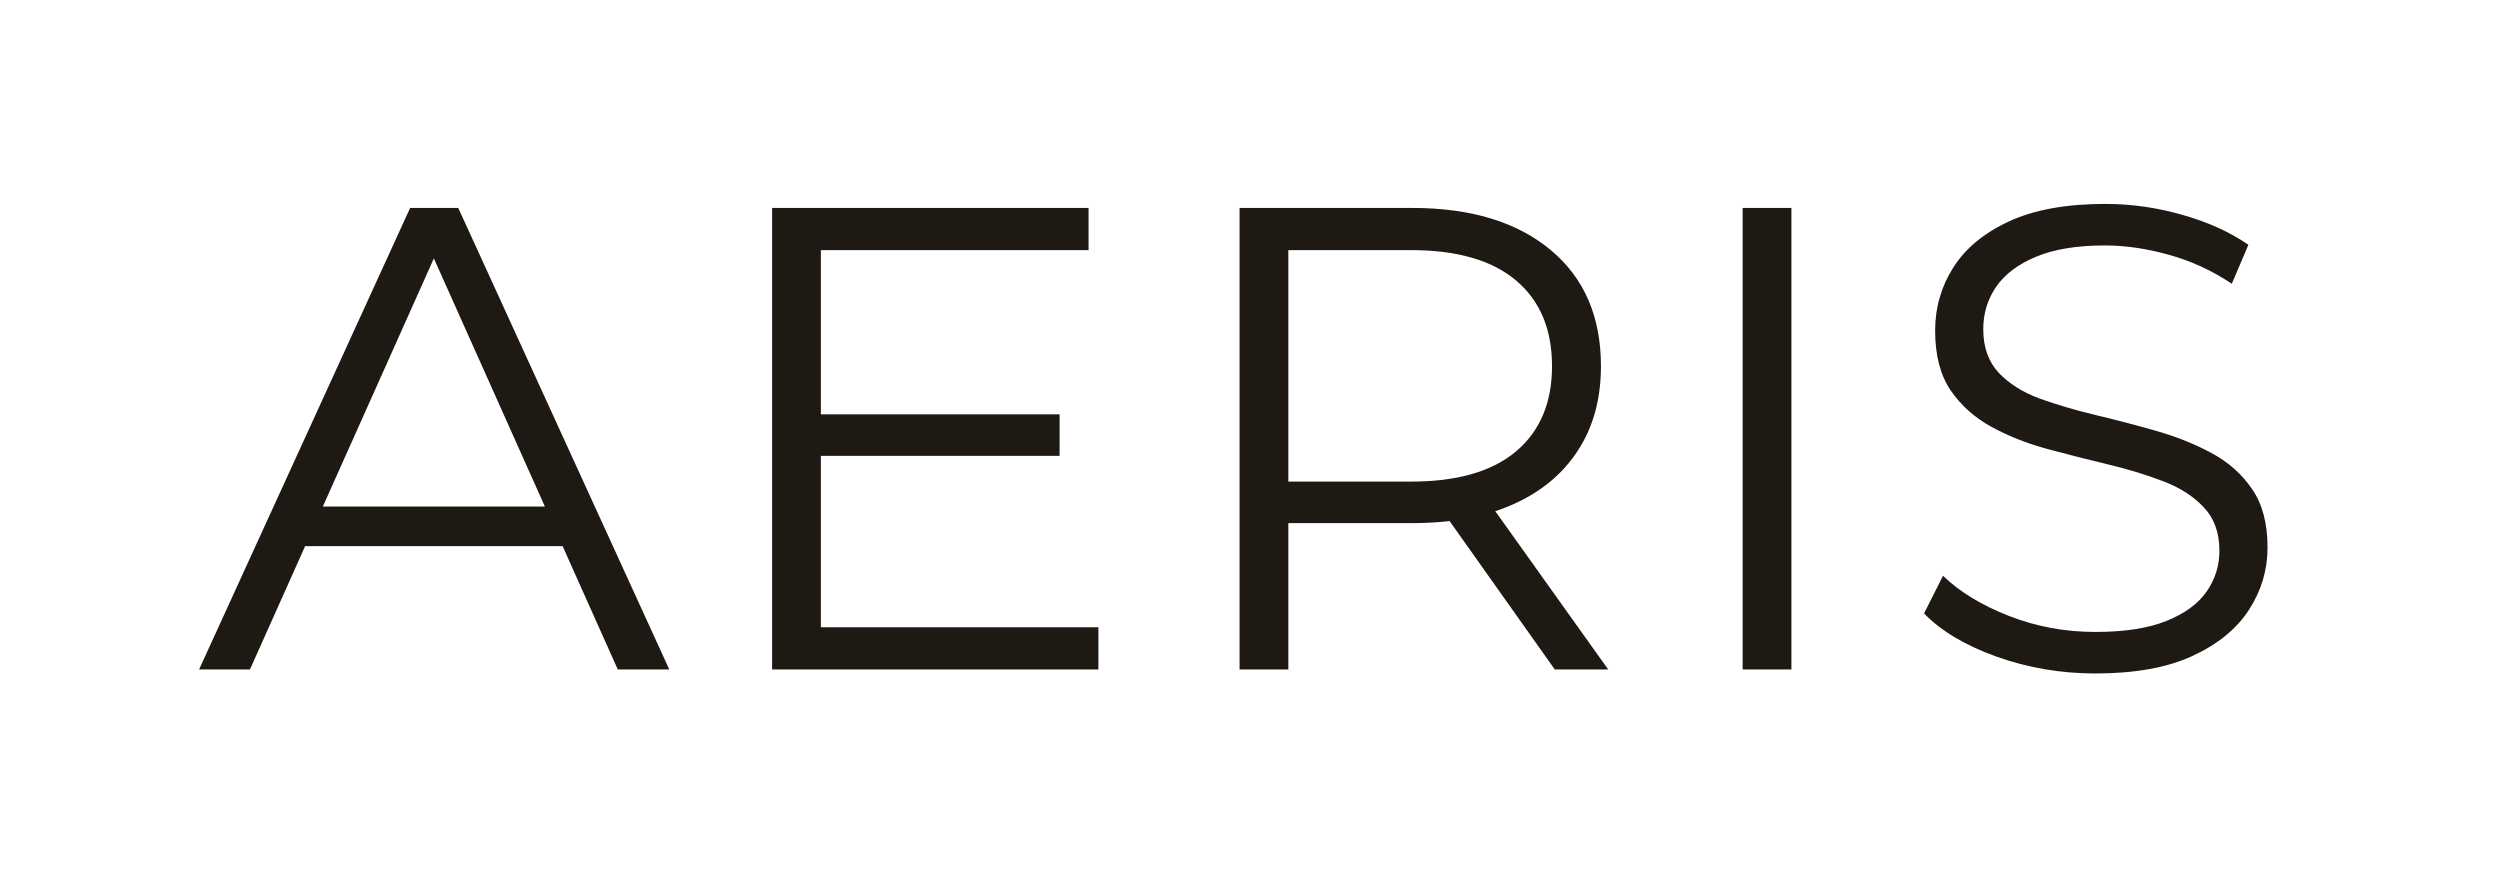
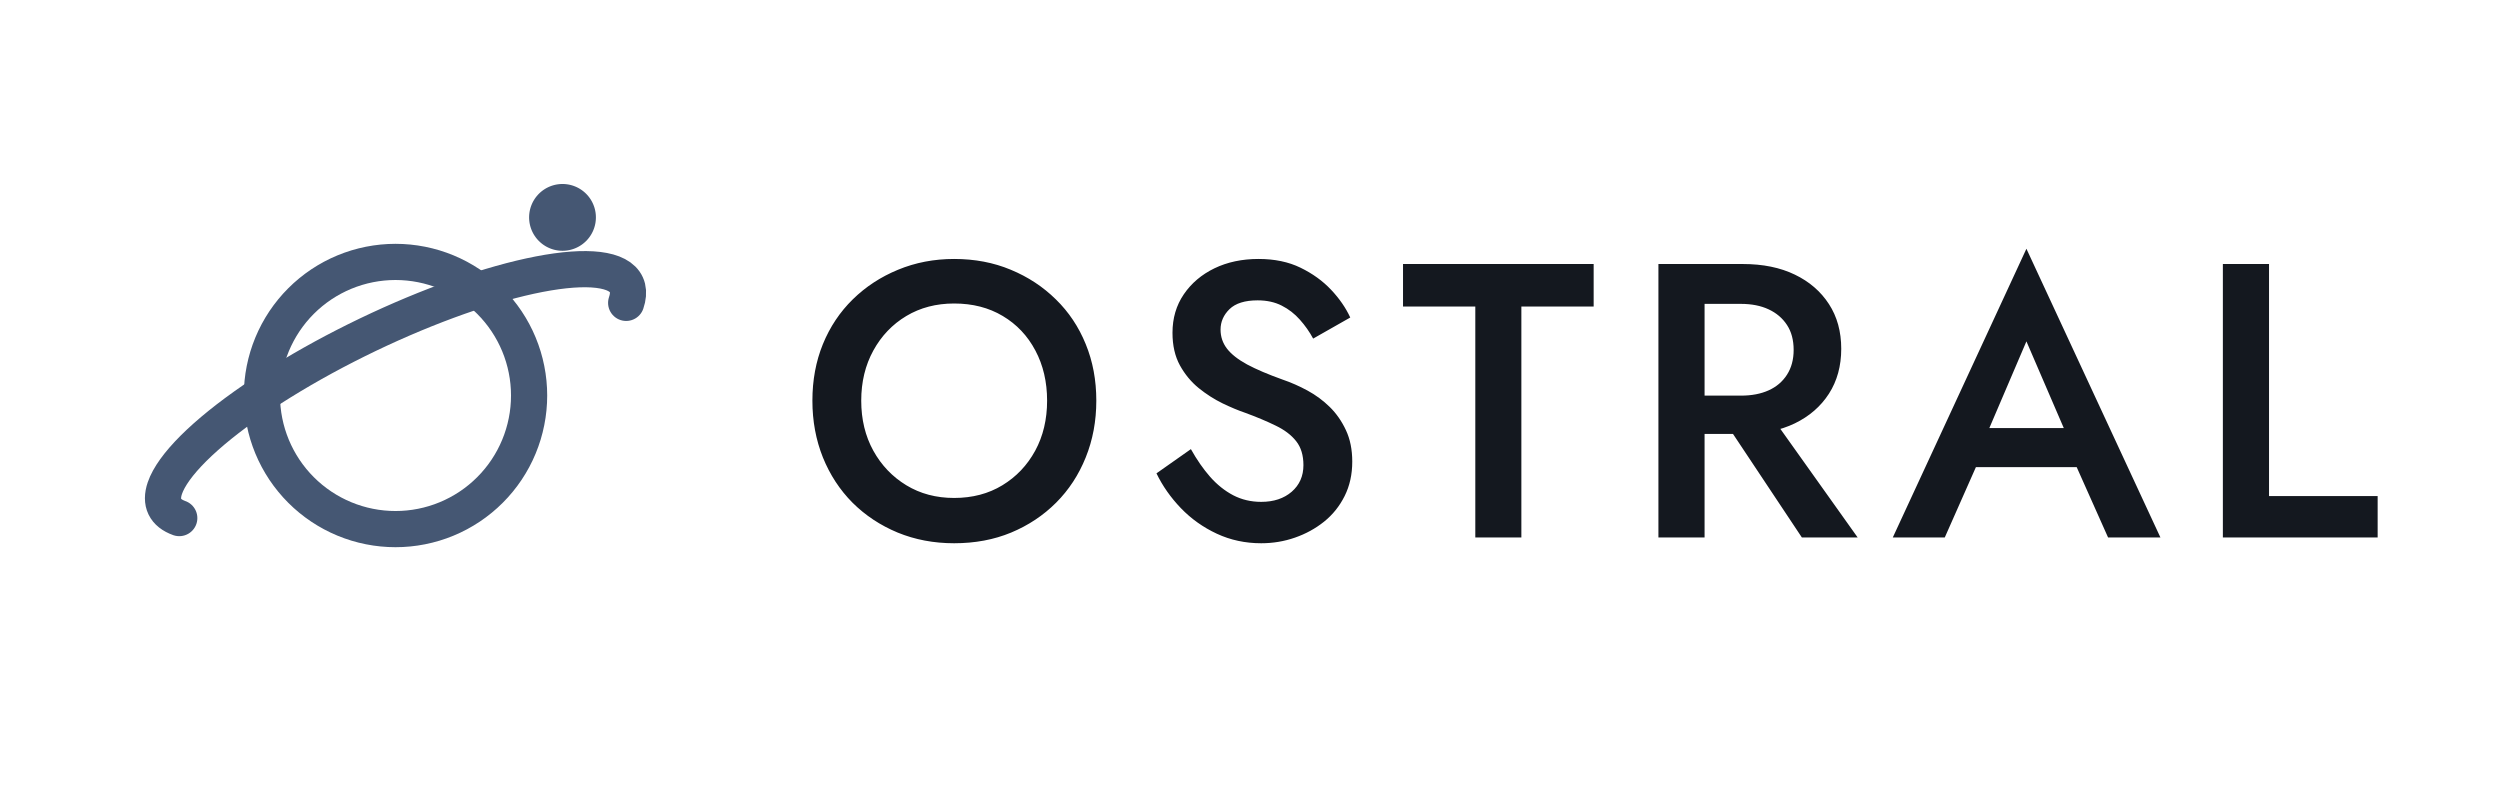
- <svg xmlns="http://www.w3.org/2000/svg" width="455" height="159">
-   <path fill="#1F1914" d="M36.234 121.84L74.643 37.846L83.402 37.846L121.811 121.84L112.436 121.84L77.162 43.002L80.766 43.002L45.492 121.84L36.234 121.84ZM51.352 99.399L53.988 92.192L102.826 92.192L105.492 99.399L51.352 99.399ZM140.522 121.84L140.522 37.846L198.119 37.846L198.119 45.522L149.399 45.522L149.399 114.164L199.906 114.164L199.906 121.84L140.522 121.84ZM148.432 82.963L148.432 75.404L192.846 75.404L192.846 82.963L148.432 82.963ZM225.601 121.84L225.601 37.846L257.037 37.846Q273.004 37.846 282.174 45.463Q291.373 53.08 291.373 66.645Q291.373 75.522 287.213 81.938Q283.082 88.354 275.406 91.781Q267.73 95.209 257.037 95.209L230.523 95.209L234.478 91.108L234.478 121.84L225.601 121.84ZM282.965 121.84L261.373 91.371L270.953 91.371L292.691 121.84L282.965 121.84ZM234.478 91.84L230.523 87.651L256.803 87.651Q269.4 87.651 275.934 82.143Q282.467 76.606 282.467 66.645Q282.467 56.567 275.934 51.059Q269.4 45.522 256.803 45.522L230.523 45.522L234.478 41.332L234.478 91.84ZM317.161 121.84L317.161 37.846L326.038 37.846L326.038 121.84L317.161 121.84ZM381.346 122.572Q372 122.572 363.416 119.526Q354.832 116.449 350.174 111.645L353.631 104.789Q358.084 109.125 365.584 112.084Q373.084 115.014 381.346 115.014Q389.285 115.014 394.266 113.022Q399.246 111.029 401.59 107.69Q403.934 104.32 403.934 100.248Q403.934 95.326 401.092 92.338Q398.279 89.32 393.709 87.592Q389.168 85.834 383.631 84.516Q378.123 83.197 372.586 81.703Q367.078 80.209 362.449 77.69Q357.85 75.17 355.008 71.039Q352.195 66.879 352.195 60.17Q352.195 53.93 355.477 48.715Q358.787 43.471 365.613 40.307Q372.469 37.113 383.162 37.113Q390.252 37.113 397.195 39.106Q404.168 41.069 409.207 44.555L406.19 51.645Q400.799 48.041 394.735 46.371Q388.67 44.672 383.045 44.672Q375.487 44.672 370.565 46.723Q365.643 48.774 363.299 52.201Q360.955 55.6 360.955 59.906Q360.955 64.828 363.768 67.846Q366.61 70.834 371.209 72.533Q375.838 74.203 381.346 75.522Q386.883 76.84 392.332 78.393Q397.811 79.945 402.41 82.406Q407.039 84.867 409.852 88.969Q412.694 93.041 412.694 99.633Q412.694 105.756 409.324 110.971Q405.955 116.186 399.041 119.379Q392.156 122.572 381.346 122.572Z" />
+ <svg xmlns="http://www.w3.org/2000/svg" width="768" height="243">
+   <path fill="none" stroke="#455773" stroke-width="11.115" stroke-linecap="round" stroke-linejoin="round" d="M162.54 121.5Q162.54 122.507 162.491 123.514Q162.441 124.52 162.342 125.523Q162.244 126.525 162.096 127.522Q161.948 128.518 161.751 129.506Q161.555 130.495 161.31 131.472Q161.065 132.449 160.773 133.413Q160.48 134.377 160.141 135.326Q159.802 136.275 159.416 137.205Q159.03 138.136 158.6 139.047Q158.169 139.958 157.694 140.846Q157.219 141.735 156.701 142.599Q156.183 143.463 155.624 144.301Q155.064 145.138 154.464 145.947Q153.863 146.757 153.224 147.535Q152.585 148.314 151.909 149.061Q151.232 149.807 150.52 150.52Q149.807 151.232 149.061 151.909Q148.314 152.585 147.535 153.224Q146.757 153.863 145.947 154.464Q145.138 155.064 144.301 155.624Q143.463 156.183 142.599 156.701Q141.735 157.219 140.846 157.694Q139.958 158.169 139.047 158.6Q138.136 159.03 137.205 159.416Q136.275 159.802 135.326 160.141Q134.377 160.48 133.413 160.773Q132.449 161.065 131.472 161.31Q130.495 161.555 129.506 161.751Q128.518 161.948 127.522 162.096Q126.525 162.244 125.523 162.342Q124.52 162.441 123.514 162.491Q122.507 162.54 121.5 162.54Q120.493 162.54 119.486 162.491Q118.48 162.441 117.477 162.342Q116.475 162.244 115.478 162.096Q114.482 161.948 113.493 161.751Q112.505 161.555 111.528 161.31Q110.551 161.065 109.587 160.773Q108.623 160.48 107.674 160.141Q106.725 159.802 105.795 159.416Q104.864 159.03 103.953 158.6Q103.042 158.169 102.154 157.694Q101.265 157.219 100.401 156.701Q99.537 156.183 98.699 155.624Q97.862 155.064 97.052 154.464Q96.243 153.863 95.464 153.224Q94.686 152.585 93.939 151.909Q93.193 151.232 92.48 150.52Q91.768 149.807 91.091 149.061Q90.415 148.314 89.776 147.535Q89.136 146.757 88.536 145.947Q87.936 145.138 87.376 144.301Q86.817 143.463 86.299 142.599Q85.781 141.735 85.306 140.846Q84.831 139.958 84.4 139.047Q83.97 138.136 83.584 137.205Q83.198 136.275 82.859 135.326Q82.52 134.377 82.227 133.413Q81.935 132.449 81.69 131.472Q81.445 130.495 81.249 129.506Q81.052 128.518 80.904 127.522Q80.756 126.525 80.658 125.523Q80.559 124.52 80.509 123.514Q80.46 122.507 80.46 121.5Q80.46 120.493 80.509 119.486Q80.559 118.48 80.658 117.477Q80.756 116.475 80.904 115.478Q81.052 114.482 81.249 113.493Q81.445 112.505 81.69 111.528Q81.935 110.551 82.227 109.587Q82.52 108.623 82.859 107.674Q83.198 106.725 83.584 105.795Q83.97 104.864 84.4 103.953Q84.831 103.042 85.306 102.154Q85.781 101.265 86.299 100.401Q86.817 99.537 87.376 98.699Q87.936 97.862 88.536 97.052Q89.137 96.243 89.776 95.464Q90.415 94.686 91.091 93.939Q91.768 93.193 92.48 92.48Q93.193 91.768 93.939 91.091Q94.686 90.415 95.465 89.776Q96.243 89.136 97.052 88.536Q97.862 87.936 98.699 87.376Q99.537 86.817 100.401 86.299Q101.265 85.781 102.154 85.306Q103.042 84.831 103.953 84.4Q104.864 83.97 105.795 83.584Q106.725 83.198 107.674 82.859Q108.623 82.52 109.587 82.227Q110.551 81.935 111.528 81.69Q112.505 81.445 113.493 81.249Q114.482 81.052 115.478 80.904Q116.475 80.756 117.477 80.658Q118.48 80.559 119.486 80.509Q120.493 80.46 121.5 80.46Q122.507 80.46 123.514 80.509Q124.52 80.559 125.523 80.658Q126.525 80.756 127.522 80.904Q128.518 81.052 129.506 81.249Q130.495 81.445 131.472 81.69Q132.449 81.935 133.413 82.227Q134.377 82.52 135.326 82.859Q136.275 83.198 137.205 83.584Q138.136 83.97 139.047 84.4Q139.958 84.831 140.846 85.306Q141.735 85.781 142.599 86.299Q143.463 86.817 144.301 87.376Q145.138 87.936 145.947 88.536Q146.757 89.137 147.535 89.776Q148.314 90.415 149.061 91.091Q149.807 91.768 150.52 92.48Q151.232 93.193 151.909 93.939Q152.585 94.686 153.224 95.465Q153.863 96.243 154.464 97.052Q155.064 97.862 155.624 98.699Q156.183 99.537 156.701 100.401Q157.219 101.265 157.694 102.154Q158.169 103.042 158.6 103.953Q159.03 104.864 159.416 105.795Q159.802 106.725 160.141 107.674Q160.48 108.623 160.773 109.587Q161.065 110.551 161.31 111.528Q161.555 112.505 161.751 113.493Q161.948 114.482 162.096 115.478Q162.244 116.475 162.342 117.477Q162.441 118.48 162.491 119.486Q162.54 120.493 162.54 121.5" />
+   <path fill="none" stroke="#455773" stroke-width="11.115" stroke-linecap="round" stroke-linejoin="round" d="M192.358 93.041Q192.579 92.393 192.714 91.78Q192.85 91.167 192.899 90.591Q192.948 90.014 192.912 89.476Q192.875 88.937 192.752 88.438Q192.63 87.939 192.421 87.48Q192.213 87.021 191.92 86.604Q191.626 86.187 191.248 85.812Q190.87 85.437 190.409 85.106Q189.947 84.775 189.403 84.488Q188.859 84.201 188.234 83.959Q187.609 83.717 186.904 83.52Q186.2 83.323 185.417 83.173Q184.634 83.022 183.776 82.918Q182.917 82.814 181.984 82.756Q181.051 82.698 180.047 82.687Q179.043 82.677 177.969 82.712Q176.895 82.748 175.755 82.831Q174.614 82.913 173.41 83.042Q172.205 83.171 170.94 83.346Q169.674 83.522 168.351 83.742Q167.027 83.963 165.649 84.23Q164.27 84.496 162.84 84.806Q161.411 85.117 159.933 85.472Q158.455 85.826 156.932 86.224Q155.41 86.621 153.846 87.061Q152.283 87.5 150.682 87.981Q149.082 88.461 147.448 88.981Q145.815 89.502 144.152 90.06Q142.489 90.619 140.801 91.215Q139.113 91.811 137.403 92.443Q135.694 93.075 133.967 93.741Q132.241 94.407 130.501 95.105Q128.762 95.804 127.013 96.534Q125.265 97.263 123.513 98.022Q121.76 98.781 120.007 99.567Q118.254 100.353 116.504 101.165Q114.755 101.976 113.014 102.811Q111.273 103.647 109.545 104.503Q107.816 105.36 106.104 106.236Q104.391 107.112 102.7 108.005Q101.008 108.899 99.341 109.807Q97.674 110.716 96.036 111.638Q94.398 112.559 92.792 113.492Q91.187 114.424 89.618 115.365Q88.049 116.306 86.52 117.253Q84.991 118.2 83.506 119.151Q82.021 120.102 80.584 121.055Q79.147 122.008 77.761 122.96Q76.374 123.912 75.043 124.861Q73.711 125.811 72.436 126.755Q71.162 127.699 69.948 128.635Q68.735 129.572 67.585 130.499Q66.434 131.426 65.351 132.341Q64.267 133.256 63.252 134.157Q62.237 135.057 61.294 135.942Q60.35 136.826 59.48 137.692Q58.611 138.558 57.817 139.404Q57.023 140.249 56.306 141.072Q55.59 141.895 54.953 142.693Q54.316 143.491 53.76 144.263Q53.204 145.035 52.73 145.778Q52.256 146.522 51.866 147.235Q51.475 147.948 51.169 148.63Q50.863 149.311 50.642 149.959Q50.359 150.789 50.217 151.56Q50.074 152.332 50.073 153.043Q50.071 153.754 50.211 154.401Q50.35 155.048 50.63 155.629Q50.91 156.21 51.329 156.723Q51.748 157.235 52.305 157.677Q52.861 158.119 53.553 158.489Q54.246 158.859 55.07 159.155" />
+   <path fill="#455773" d="M183.06 66.78Q183.06 67.032 183.048 67.283Q183.035 67.535 183.011 67.786Q182.986 68.036 182.949 68.285Q182.912 68.535 182.863 68.782Q182.814 69.029 182.752 69.273Q182.691 69.517 182.618 69.758Q182.545 69.999 182.46 70.236Q182.375 70.474 182.279 70.706Q182.183 70.939 182.075 71.167Q181.967 71.394 181.849 71.617Q181.73 71.839 181.6 72.055Q181.471 72.271 181.331 72.48Q181.191 72.69 181.041 72.892Q180.891 73.094 180.731 73.289Q180.571 73.484 180.402 73.67Q180.233 73.857 180.055 74.035Q179.877 74.213 179.69 74.382Q179.504 74.551 179.309 74.711Q179.114 74.871 178.912 75.021Q178.71 75.171 178.5 75.311Q178.291 75.451 178.075 75.58Q177.859 75.71 177.637 75.829Q177.414 75.947 177.187 76.055Q176.959 76.163 176.726 76.259Q176.494 76.355 176.256 76.44Q176.019 76.525 175.778 76.598Q175.537 76.671 175.293 76.733Q175.049 76.794 174.802 76.843Q174.555 76.892 174.305 76.929Q174.056 76.966 173.806 76.991Q173.555 77.015 173.303 77.028Q173.052 77.04 172.8 77.04Q172.548 77.04 172.297 77.028Q172.045 77.015 171.794 76.991Q171.544 76.966 171.295 76.929Q171.045 76.892 170.798 76.843Q170.551 76.794 170.307 76.733Q170.063 76.671 169.822 76.598Q169.581 76.525 169.344 76.44Q169.106 76.355 168.874 76.259Q168.641 76.163 168.413 76.055Q168.186 75.947 167.963 75.829Q167.741 75.71 167.525 75.58Q167.309 75.451 167.1 75.311Q166.89 75.171 166.688 75.021Q166.486 74.871 166.291 74.711Q166.096 74.551 165.91 74.382Q165.723 74.213 165.545 74.035Q165.367 73.857 165.198 73.67Q165.029 73.484 164.869 73.289Q164.709 73.094 164.559 72.892Q164.409 72.69 164.269 72.48Q164.129 72.271 164 72.055Q163.87 71.839 163.751 71.617Q163.633 71.394 163.525 71.167Q163.417 70.939 163.321 70.706Q163.225 70.474 163.14 70.236Q163.055 69.999 162.982 69.758Q162.909 69.517 162.847 69.273Q162.786 69.029 162.737 68.782Q162.688 68.535 162.651 68.285Q162.614 68.036 162.589 67.786Q162.565 67.535 162.552 67.283Q162.54 67.032 162.54 66.78Q162.54 66.528 162.552 66.277Q162.565 66.025 162.589 65.774Q162.614 65.524 162.651 65.275Q162.688 65.025 162.737 64.778Q162.786 64.531 162.847 64.287Q162.909 64.043 162.982 63.802Q163.055 63.561 163.14 63.324Q163.225 63.086 163.321 62.854Q163.417 62.621 163.525 62.393Q163.633 62.166 163.751 61.943Q163.87 61.721 164 61.505Q164.129 61.289 164.269 61.08Q164.409 60.87 164.559 60.668Q164.709 60.466 164.869 60.271Q165.029 60.076 165.198 59.89Q165.367 59.703 165.545 59.525Q165.723 59.347 165.91 59.178Q166.096 59.009 166.291 58.849Q166.486 58.689 166.688 58.539Q166.89 58.389 167.1 58.249Q167.309 58.109 167.525 57.98Q167.741 57.85 167.963 57.731Q168.186 57.613 168.413 57.505Q168.641 57.397 168.874 57.301Q169.106 57.205 169.344 57.12Q169.581 57.035 169.822 56.962Q170.063 56.889 170.307 56.827Q170.551 56.766 170.798 56.717Q171.045 56.668 171.295 56.631Q171.544 56.594 171.794 56.569Q172.045 56.545 172.297 56.532Q172.548 56.52 172.8 56.52Q173.052 56.52 173.303 56.532Q173.555 56.545 173.806 56.569Q174.056 56.594 174.305 56.631Q174.555 56.668 174.802 56.717Q175.049 56.766 175.293 56.827Q175.537 56.889 175.778 56.962Q176.019 57.035 176.256 57.12Q176.494 57.205 176.726 57.301Q176.959 57.397 177.187 57.505Q177.414 57.613 177.637 57.731Q177.859 57.85 178.075 57.98Q178.291 58.109 178.5 58.249Q178.71 58.389 178.912 58.539Q179.114 58.689 179.309 58.849Q179.504 59.009 179.69 59.178Q179.877 59.347 180.055 59.525Q180.233 59.703 180.402 59.89Q180.571 60.076 180.731 60.271Q180.891 60.466 181.041 60.668Q181.191 60.87 181.331 61.08Q181.471 61.289 181.6 61.505Q181.73 61.721 181.849 61.943Q181.967 62.166 182.075 62.393Q182.183 62.621 182.279 62.854Q182.375 63.086 182.46 63.324Q182.545 63.561 182.618 63.802Q182.691 64.043 182.753 64.287Q182.814 64.531 182.863 64.778Q182.912 65.025 182.949 65.275Q182.986 65.524 183.011 65.774Q183.035 66.025 183.048 66.277Q183.06 66.528 183.06 66.78" />
+   <path fill="#14181F" d="M264.57 123.088Q264.57 114.446 268.291 107.678Q272.012 100.911 278.428 97.073Q284.844 93.235 293.105 93.235Q301.631 93.235 308.047 97.073Q314.492 100.911 318.066 107.678Q321.67 114.446 321.67 123.088Q321.67 131.731 318.008 138.469Q314.346 145.178 307.93 149.075Q301.514 152.971 293.105 152.971Q284.844 152.971 278.428 149.075Q272.012 145.178 268.291 138.469Q264.57 131.731 264.57 123.088ZM249.57 123.088Q249.57 132.463 252.793 140.52Q256.045 148.547 261.904 154.436Q267.793 160.295 275.762 163.606Q283.76 166.887 293.105 166.887Q302.715 166.887 310.625 163.606Q318.564 160.295 324.424 154.436Q330.312 148.547 333.535 140.52Q336.787 132.463 336.787 123.088Q336.787 113.625 333.535 105.715Q330.312 97.776 324.365 91.975Q318.447 86.145 310.508 82.864Q302.598 79.553 293.105 79.553Q283.877 79.553 275.879 82.864Q267.91 86.145 261.963 91.975Q256.045 97.776 252.793 105.715Q249.57 113.625 249.57 123.088ZM365.843 137.971L355.267 145.412Q358.05 151.184 362.767 156.106Q367.513 161.028 373.811 163.957Q380.11 166.887 387.435 166.887Q392.854 166.887 397.806 165.159Q402.786 163.43 406.741 160.266Q410.726 157.073 413.069 152.385Q415.413 147.698 415.413 141.809Q415.413 136.301 413.479 132.17Q411.546 128.01 408.499 125.022Q405.452 122.034 401.673 119.983Q397.893 117.932 394.026 116.614Q387.317 114.211 383.099 111.955Q378.909 109.67 376.917 107.092Q374.954 104.514 374.954 101.262Q374.954 97.659 377.708 94.963Q380.491 92.268 386.351 92.268Q390.569 92.268 393.733 93.879Q396.927 95.491 399.329 98.215Q401.731 100.911 403.401 104.016L414.798 97.541Q412.747 93.088 408.909 89.016Q405.071 84.944 399.534 82.248Q394.026 79.553 386.614 79.553Q379.026 79.553 373.079 82.424Q367.161 85.295 363.675 90.393Q360.188 95.491 360.188 102.229Q360.188 108.088 362.474 112.248Q364.759 116.379 368.245 119.221Q371.731 122.034 375.569 123.909Q379.407 125.754 382.513 126.809Q387.786 128.743 391.858 130.735Q395.96 132.698 398.186 135.539Q400.413 138.352 400.413 142.893Q400.413 147.932 396.81 151.067Q393.206 154.172 387.435 154.172Q382.747 154.172 378.851 152.151Q374.954 150.1 371.761 146.496Q368.597 142.893 365.843 137.971ZM431.007 94.172L453.214 94.172L453.214 165.1L467.364 165.1L467.364 94.172L489.571 94.172L489.571 81.106L431.007 81.106L431.007 94.172ZM526.868 125.022L553.528 165.1L570.667 165.1L542.132 125.022L526.868 125.022ZM509.466 81.106L509.466 165.1L523.645 165.1L523.645 81.106L509.466 81.106ZM517.874 93.352L534.807 93.352Q539.729 93.352 543.303 95.022Q546.907 96.692 548.958 99.827Q551.008 102.932 551.008 107.502Q551.008 111.926 548.958 115.12Q546.907 118.313 543.303 119.924Q539.729 121.536 534.807 121.536L517.874 121.536L517.874 133.313L535.393 133.313Q544.651 133.313 551.36 130.061Q558.069 126.809 561.848 120.95Q565.628 115.061 565.628 107.151Q565.628 99.211 561.848 93.411Q558.069 87.58 551.36 84.358Q544.651 81.106 535.393 81.106L517.874 81.106L517.874 93.352ZM600.573 143.508L644.958 143.508L642.321 131.496L603.327 131.496L600.573 143.508ZM622.516 104.866L635.963 136.067L636.198 139.553L647.594 165.1L663.678 165.1L622.516 76.418L581.471 165.1L597.438 165.1L609.069 138.821L609.333 135.686L622.516 104.866ZM682.865 81.106L682.865 165.1L730.414 165.1L730.414 152.385L697.045 152.385L697.045 81.106L682.865 81.106Z" />
</svg>
